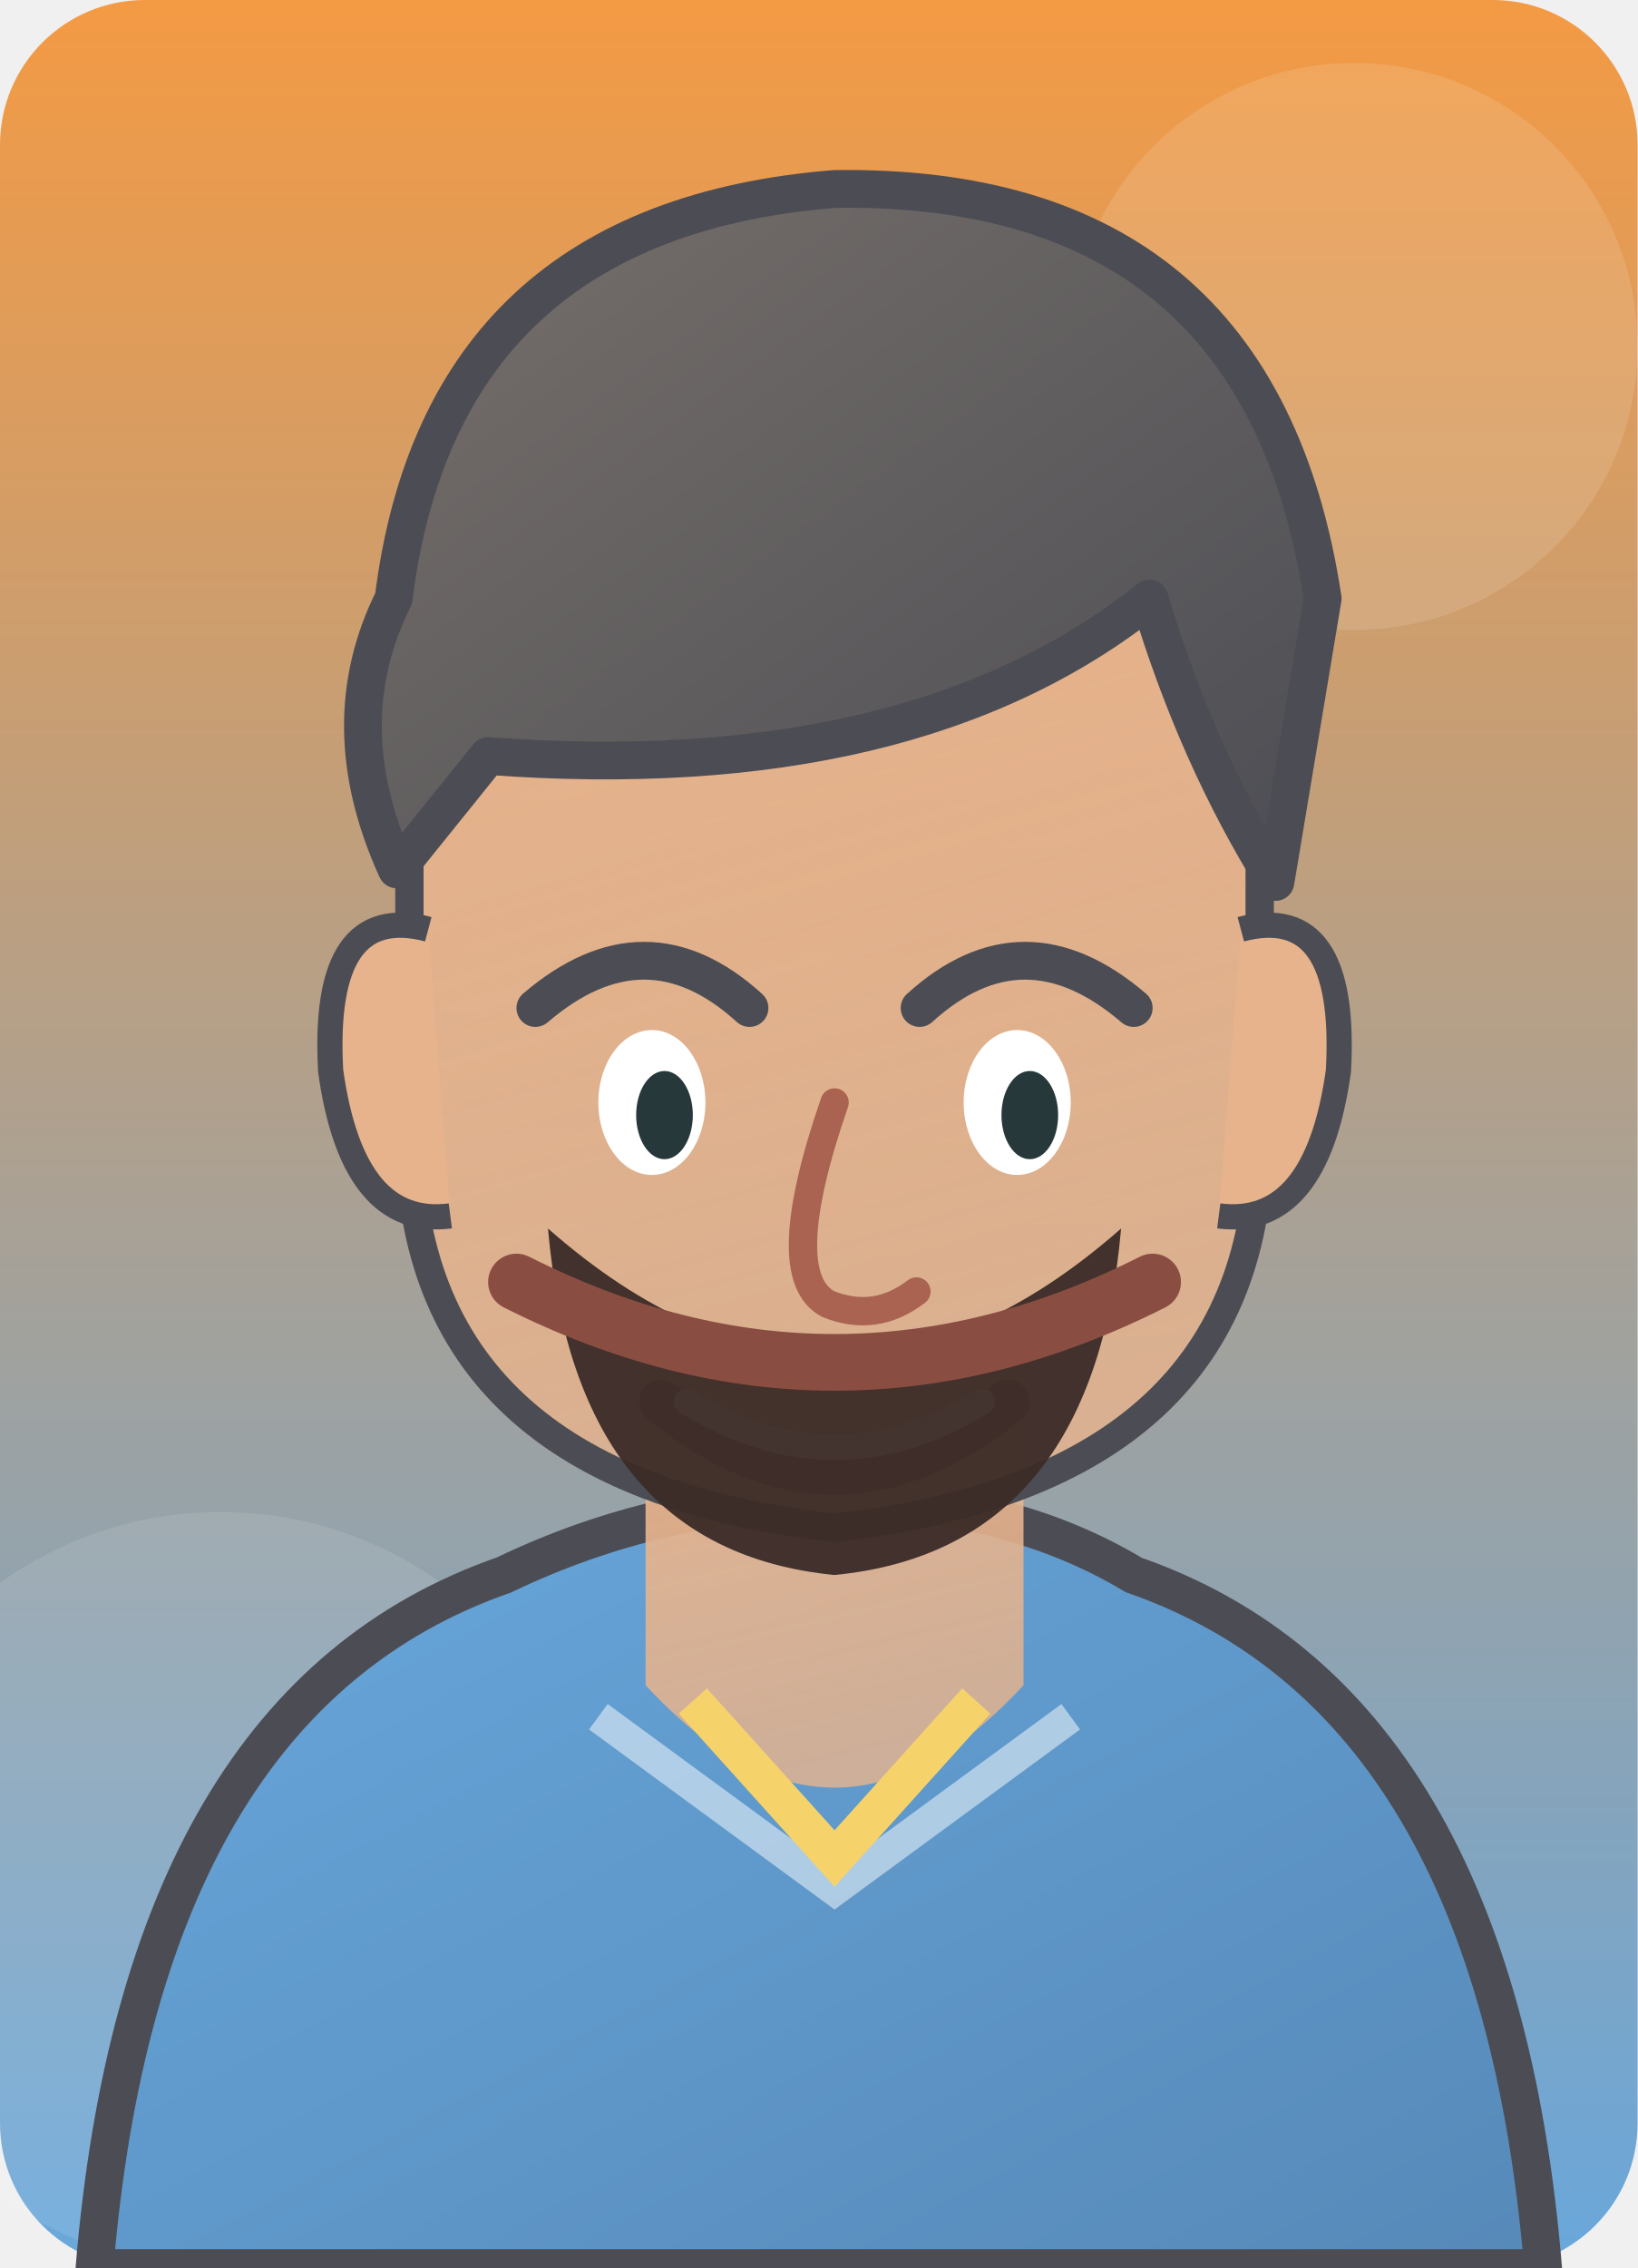
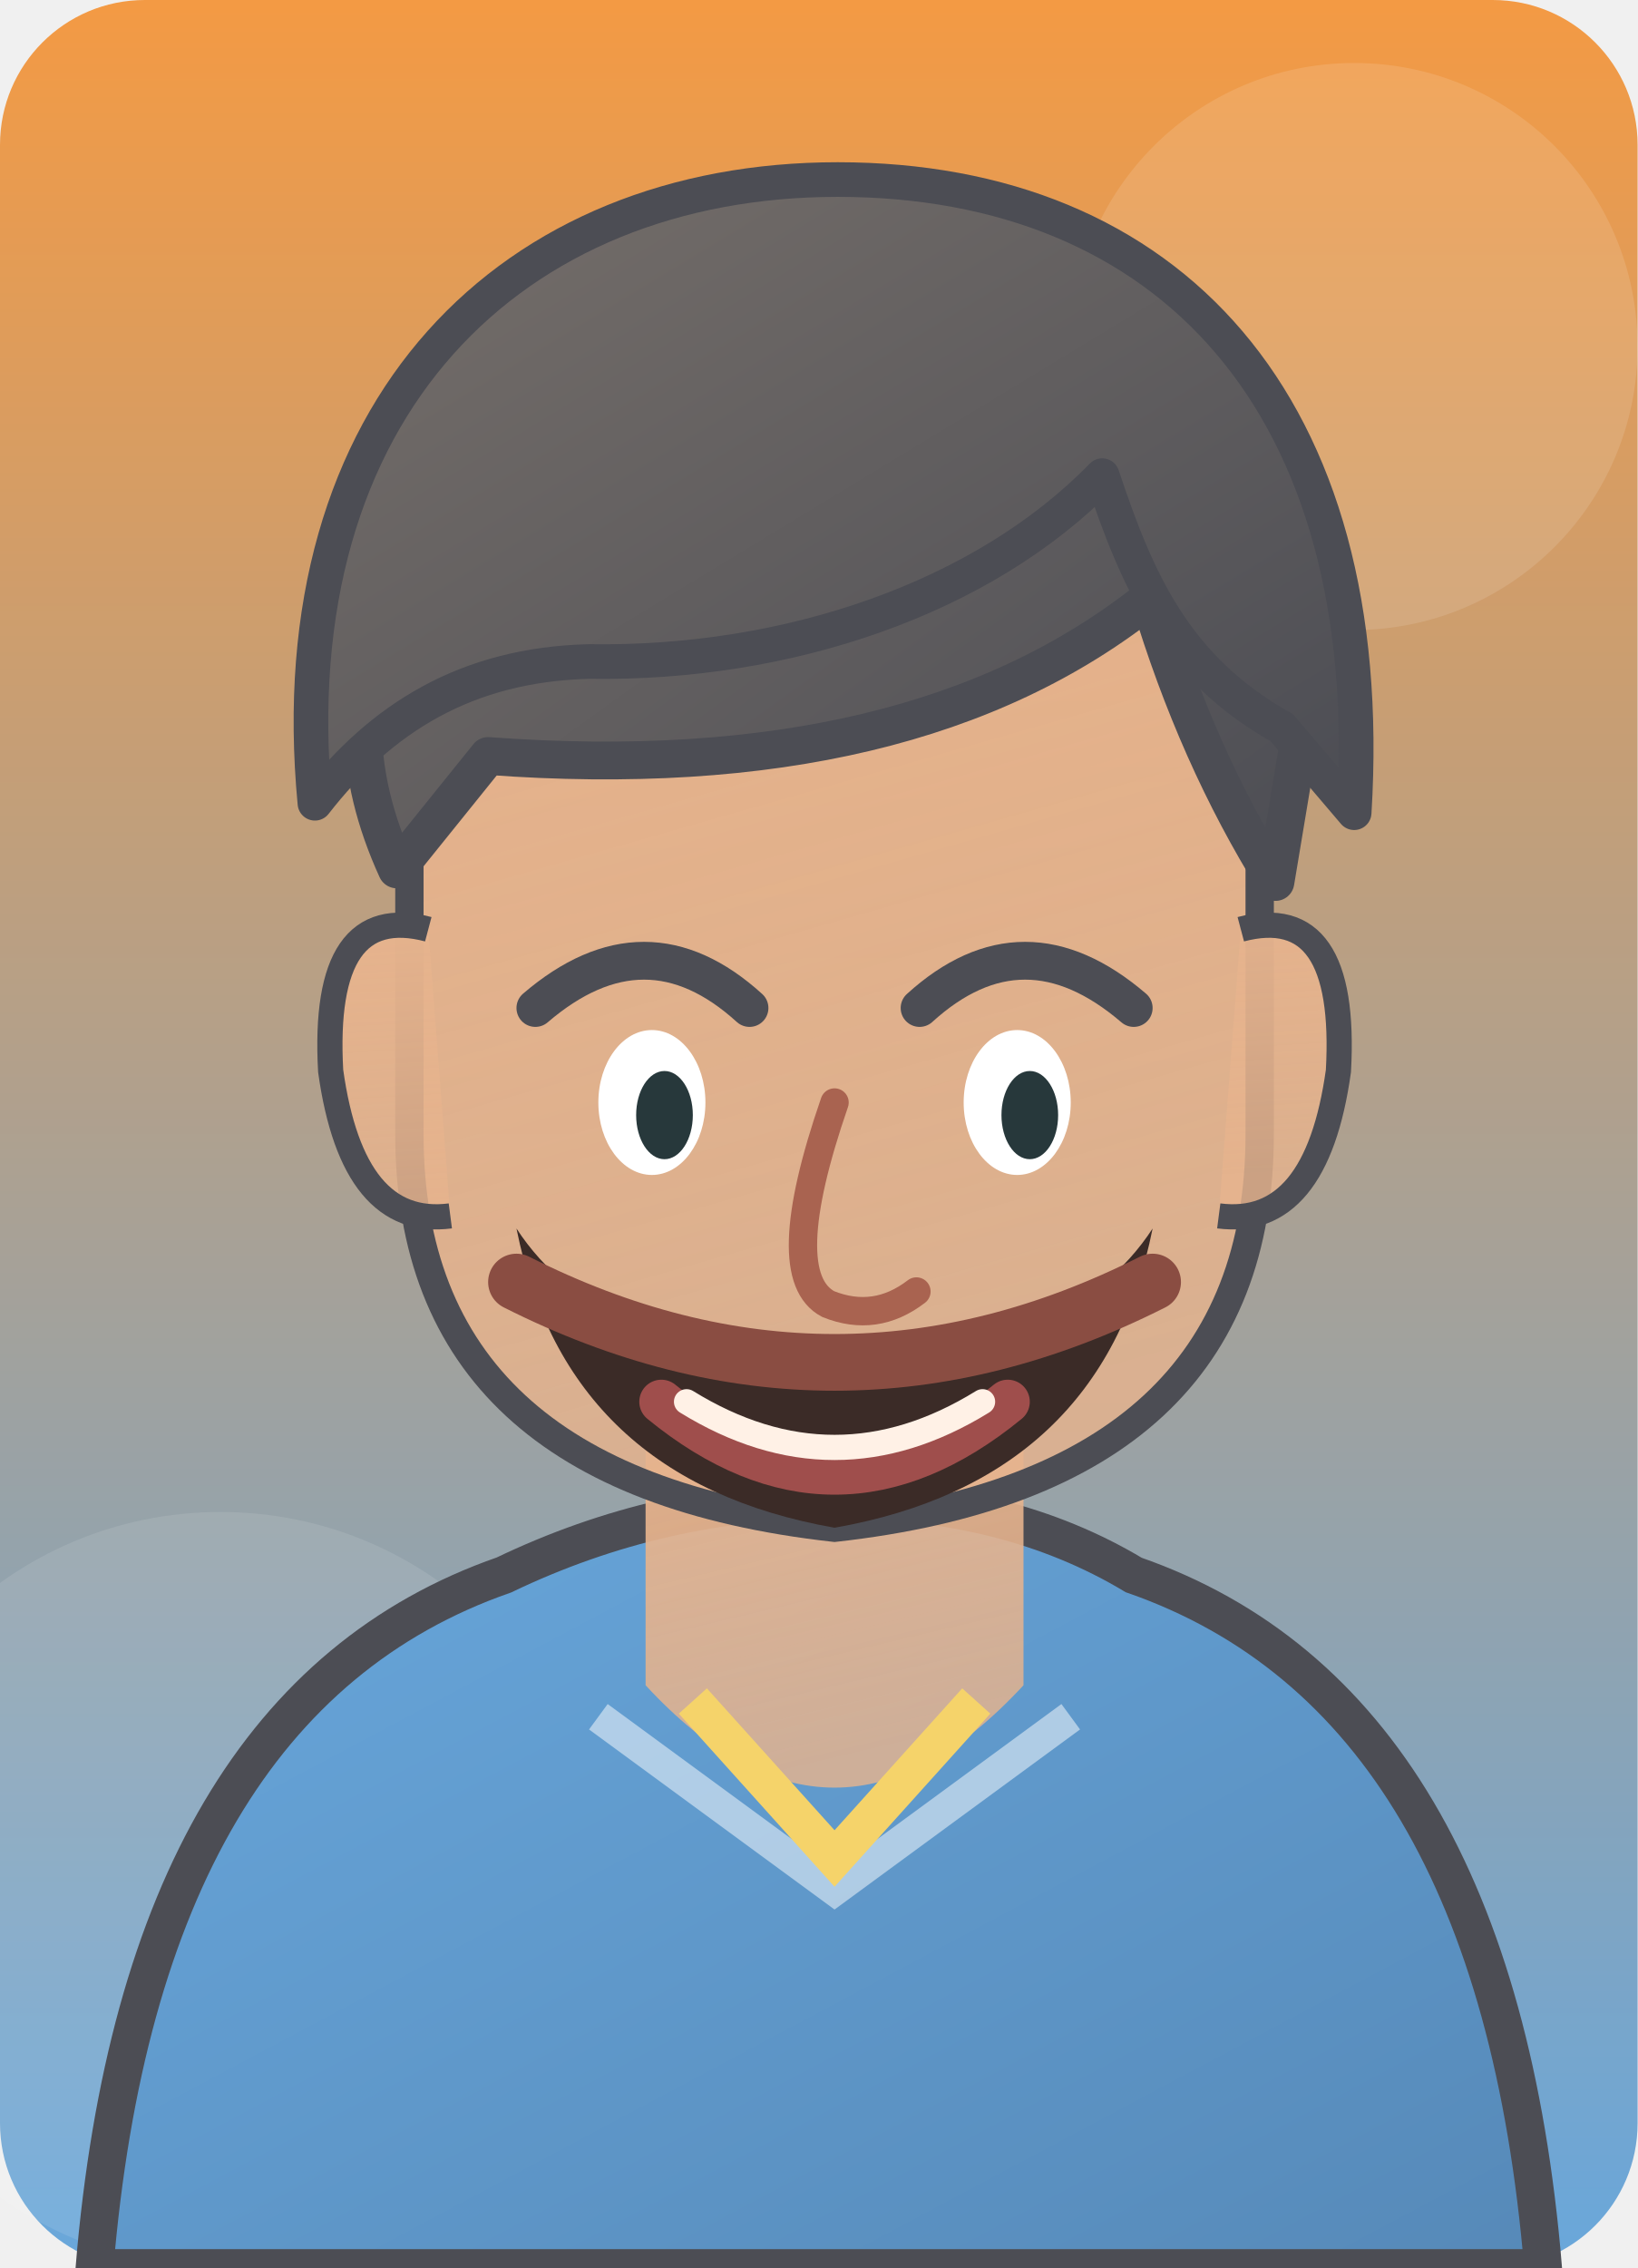
<svg xmlns="http://www.w3.org/2000/svg" viewBox="0 0 520 720" role="img" aria-labelledby="title desc">
  <defs>
    <linearGradient id="bg" x2="0" y2="1">
      <stop stop-color="#f49a43" />
      <stop offset="1" stop-color="#68a7dc" />
    </linearGradient>
    <linearGradient id="skin" x2=".2" y2="1">
      <stop stop-color="#e6b38d" />
      <stop offset="1" stop-color="#e6b38d" stop-opacity=".82" />
    </linearGradient>
    <linearGradient id="shirt" x2="1" y2="1">
      <stop stop-color="#68a7dc" />
      <stop offset="1" stop-color="#5689b8" />
    </linearGradient>
    <linearGradient id="hair" x2="1" y2="1">
      <stop stop-color="#77706b" />
      <stop offset="1" stop-color="#4c4d54" />
    </linearGradient>
  </defs>
  <rect width="520" height="720" rx="46" fill="url(#bg)" />
  <circle cx="430" cy="110" r="90" fill="#fff" opacity=".12" />
  <circle cx="70" cy="600" r="120" fill="#fff" opacity=".1" />
  <path d="M30 720 Q45 540 160 500 Q210 476 265 476 Q320 476 360 500 Q475 540 490 720Z" fill="url(#shirt)" stroke="#4c4d54" stroke-width="12" />
  <path d="M205 425h120v110q-60 65-120 0Z" fill="url(#skin)" />
  <path d="M130 250 Q130 105 265 100 Q400 105 400 250 V360 Q400 470 265 485 Q130 470 130 360Z" fill="url(#skin)" stroke="#4c4d54" stroke-width="9" />
  <path d="M126 276 Q105 230 125 190 Q140 70 265 60 Q400 58 420 190 L405 280 Q380 240 365 190 Q290 250 155 240Z" fill="url(#hair)" stroke="#4c4d54" stroke-width="12" stroke-linejoin="round" />
- M100 255 C88 129 163 57 266 57 C371 57 438 128 430 258 L407 231 C373 212 361 184 350 151 C312 190 250 211 187 210 C148 211 121 228 100 255 Z
- <path d="M136 295 Q102 286 105 340 Q112 390 143 386" fill="#e6b38d" stroke="#4c4d54" stroke-width="8" />
-   <path d="M394 295 Q428 286 425 340 Q418 390 387 386" fill="#e6b38d" stroke="#4c4d54" stroke-width="8" />
+   <path d="M100 255 C88 129 163 57 266 57 C371 57 438 128 430 258 L407 231 C373 212 361 184 350 151 C312 190 250 211 187 210 C148 211 121 228 100 255 Z" fill="url(#hair)" stroke="#4c4d54" stroke-width="11" stroke-linejoin="round" />
+   <path d="M136 295 Q102 286 105 340 Q112 390 143 386 M394 295 Q428 286 425 340 Q418 390 387 386" fill="url(#skin)" stroke="#4c4d54" stroke-width="8" />
  <path d="M170 320 Q205 290 238 320 M292 320 Q325 290 360 320" fill="none" stroke="#4c4d54" stroke-width="12" stroke-linecap="round" />
  <ellipse cx="207" cy="350" rx="17" ry="23" fill="#fff" />
  <ellipse cx="323" cy="350" rx="17" ry="23" fill="#fff" />
  <ellipse cx="211" cy="354" rx="9" ry="14" fill="#27383b" />
  <ellipse cx="327" cy="354" rx="9" ry="14" fill="#27383b" />
  <path d="M265 350 Q246 405 263 414 Q278 420 291 410" fill="none" stroke="#a96350" stroke-width="9" stroke-linecap="round" />
+   <path d="M164 390 Q180 470 265 485 Q350 470 366 390 Q340 430 265 435 Q190 430 164 390Z" fill="#3b2b27" />
  <path d="M210 445 Q265 490 320 445" fill="none" stroke="#9f4e4c" stroke-width="14" stroke-linecap="round" />
  <path d="M218 445 Q265 474 312 445" fill="none" stroke="#fff1e6" stroke-width="8" stroke-linecap="round" />
-   <path d="M174 390 Q265 470 356 390 Q347 492 265 500 Q183 492 174 390Z" fill="#3b2b27" opacity=".95" />
  <path d="M164 407 Q265 458 366 407" fill="none" stroke="#8a4d42" stroke-width="18" stroke-linecap="round" />
  <path d="M190 545 L265 600 L340 545" fill="none" stroke="#fff" stroke-width="10" opacity=".5" />
  <path d="M220 540 L265 590 L310 540" fill="none" stroke="#f5d36a" stroke-width="12" />
</svg>
